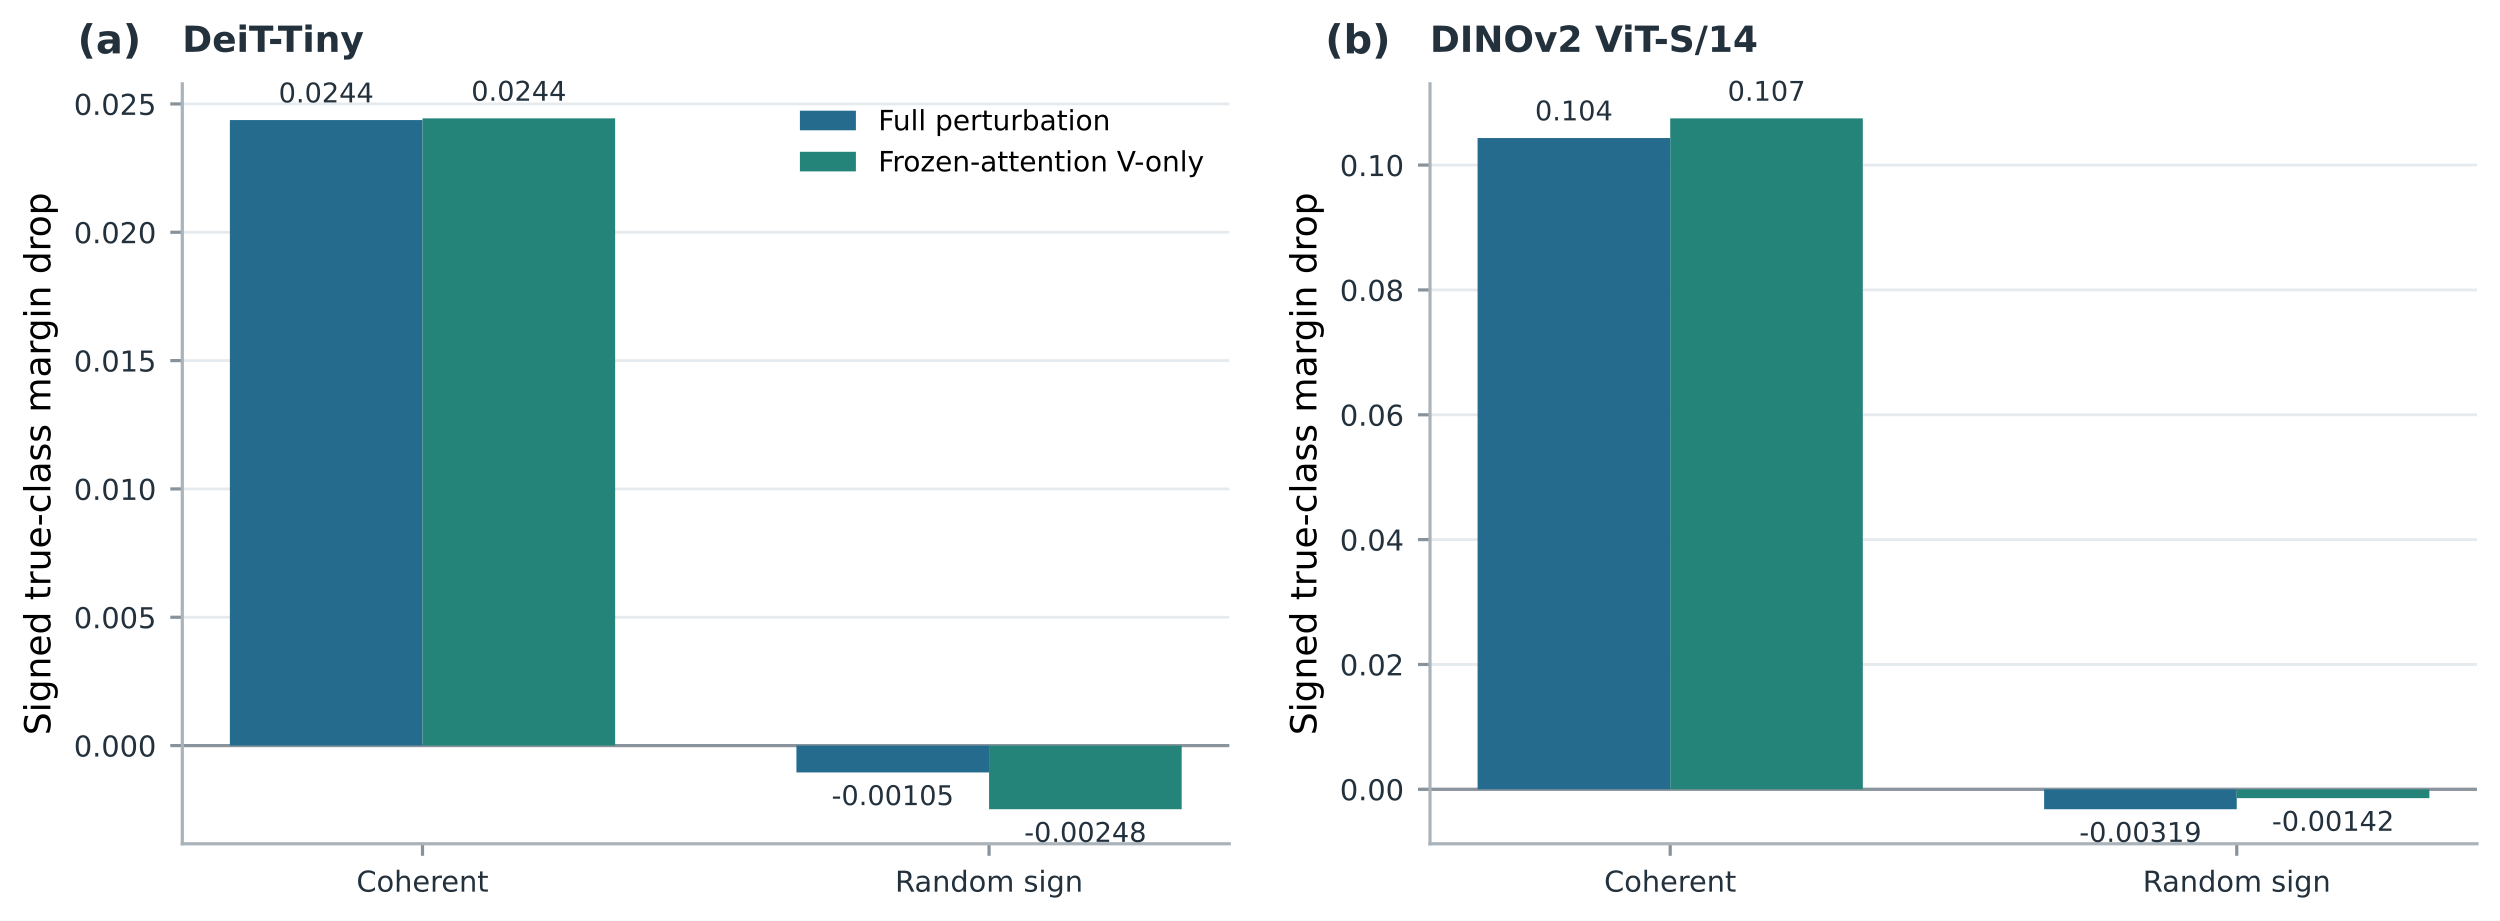
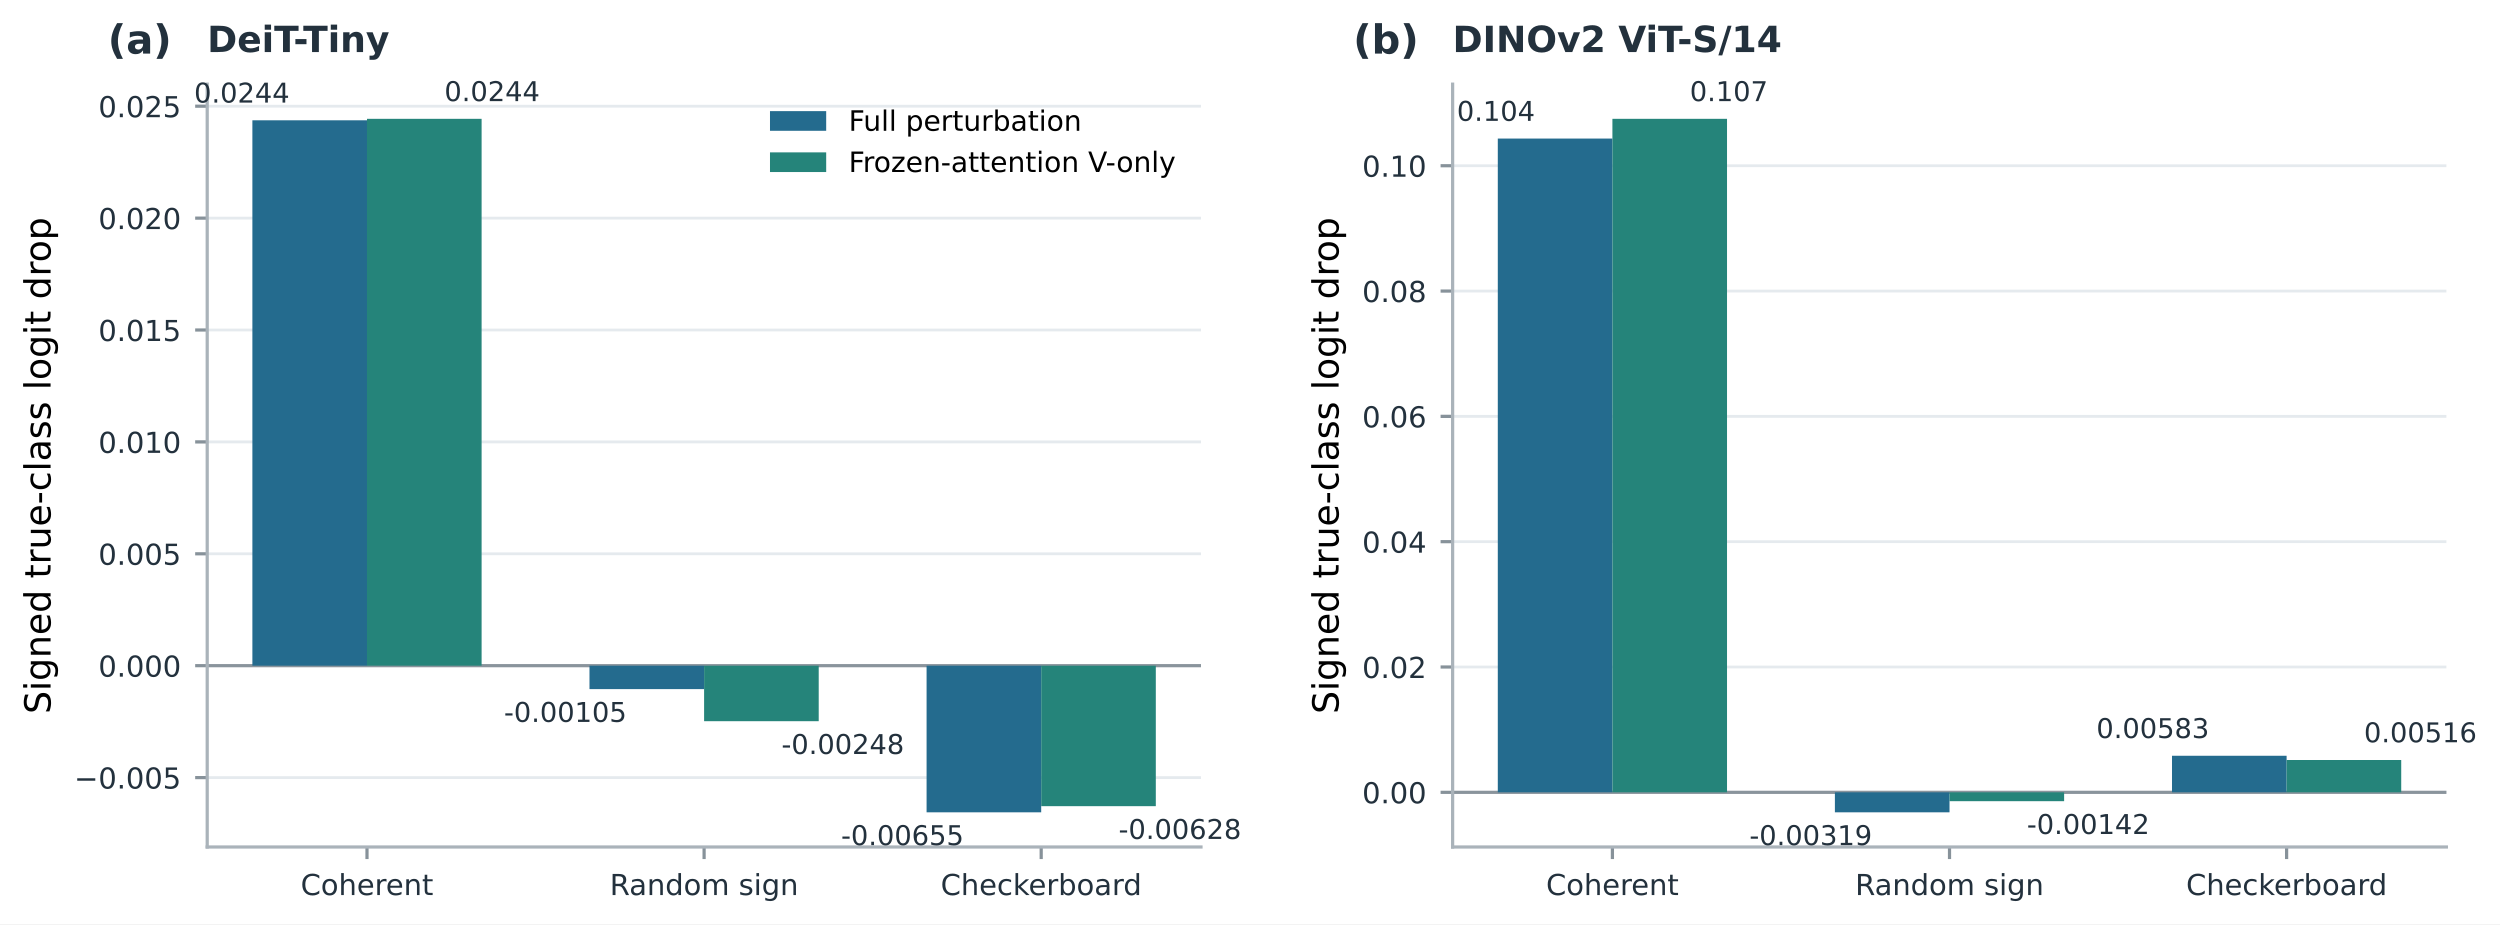
- <svg xmlns="http://www.w3.org/2000/svg" xmlns:xlink="http://www.w3.org/1999/xlink" width="625.123pt" height="230.213pt" viewBox="0 0 625.123 230.213" version="1.1">
+ <svg xmlns="http://www.w3.org/2000/svg" xmlns:xlink="http://www.w3.org/1999/xlink" width="622.745pt" height="230.213pt" viewBox="0 0 622.745 230.213" version="1.1">
  <defs>
    <style type="text/css">*{stroke-linejoin: round; stroke-linecap: butt}</style>
  </defs>
  <g id="figure_1">
    <g id="patch_1">
-       <path d="M 0 230.213 L 625.123 230.213 L 625.123 0 L 0 0 z " style="fill: #ffffff" />
+       <path d="M 0 230.213 L 622.745 230.213 L 622.745 0 L 0 0 z " style="fill: #ffffff" />
    </g>
    <g id="axes_1">
      <g id="patch_2">
-         <path d="M 45.583 210.984 L 307.378 210.984 L 307.378 20.962 L 45.583 20.962 z " style="fill: #ffffff" />
+         <path d="M 51.616 210.984 L 299.162 210.984 L 299.162 20.962 L 51.616 20.962 z " style="fill: #ffffff" />
      </g>
      <g id="matplotlib.axis_1">
        <g id="xtick_1">
          <g id="line2d_1">
            <defs>
-               <path id="m0e971b7869" d="M 0 0 L 0 3 " style="stroke: #87929a; stroke-width: 0.8" />
+               <path id="mce0f681711" d="M 0 0 L 0 3 " style="stroke: #87929a; stroke-width: 0.8" />
            </defs>
            <g>
-               <use xlink:href="#m0e971b7869" x="105.648" y="210.984" style="fill: #87929a; stroke: #87929a; stroke-width: 0.8" />
+               <use xlink:href="#mce0f681711" x="91.418" y="210.984" style="fill: #87929a; stroke: #87929a; stroke-width: 0.8" />
            </g>
          </g>
          <g id="text_1">
-             <text style="font-size: 7.2px; font-family: 'DejaVu Sans'; text-anchor: middle; fill: #23313d" x="105.648" y="222.955" transform="rotate(-0 105.6481 222.9552)">Coherent</text>
+             <text style="font-size: 7.2px; font-family: 'DejaVu Sans'; text-anchor: middle; fill: #23313d" x="91.418" y="222.955" transform="rotate(-0 91.4182 222.9552)">Coherent</text>
          </g>
        </g>
        <g id="xtick_2">
          <g id="line2d_2">
            <g>
-               <use xlink:href="#m0e971b7869" x="247.312" y="210.984" style="fill: #87929a; stroke: #87929a; stroke-width: 0.8" />
+               <use xlink:href="#mce0f681711" x="175.389" y="210.984" style="fill: #87929a; stroke: #87929a; stroke-width: 0.8" />
            </g>
          </g>
          <g id="text_2">
-             <text style="font-size: 7.2px; font-family: 'DejaVu Sans'; text-anchor: middle; fill: #23313d" x="247.312" y="222.955" transform="rotate(-0 247.312 222.9552)">Random sign</text>
+             <text style="font-size: 7.2px; font-family: 'DejaVu Sans'; text-anchor: middle; fill: #23313d" x="175.389" y="222.955" transform="rotate(-0 175.3892 222.9552)">Random sign</text>
+           </g>
+         </g>
+         <g id="xtick_3">
+           <g id="line2d_3">
+             <g>
+               <use xlink:href="#mce0f681711" x="259.36" y="210.984" style="fill: #87929a; stroke: #87929a; stroke-width: 0.8" />
+             </g>
+           </g>
+           <g id="text_3">
+             <text style="font-size: 7.2px; font-family: 'DejaVu Sans'; text-anchor: middle; fill: #23313d" x="259.36" y="222.955" transform="rotate(-0 259.3602 222.9552)">Checkerboard</text>
          </g>
        </g>
      </g>
      <g id="matplotlib.axis_2">
        <g id="ytick_1">
-           <g id="line2d_3">
-             <path d="M 45.583 186.429 L 307.378 186.429 " clip-path="url(#p54f5c9917b)" style="fill: none; stroke: #e5eaee; stroke-width: 0.7; stroke-linecap: square" />
-           </g>
          <g id="line2d_4">
+             <path d="M 51.616 193.693 L 299.162 193.693 " clip-path="url(#p78653f298d)" style="fill: none; stroke: #e5eaee; stroke-width: 0.7; stroke-linecap: square" />
+           </g>
+           <g id="line2d_5">
            <defs>
-               <path id="m975d804899" d="M 0 0 L -3 0 " style="stroke: #87929a; stroke-width: 0.8" />
+               <path id="me05f50f32b" d="M 0 0 L -3 0 " style="stroke: #87929a; stroke-width: 0.8" />
            </defs>
            <g>
-               <use xlink:href="#m975d804899" x="45.583" y="186.429" style="fill: #87929a; stroke: #87929a; stroke-width: 0.8" />
-             </g>
-           </g>
-           <g id="text_3">
-             <text style="font-size: 7.2px; font-family: 'DejaVu Sans'; text-anchor: end; fill: #23313d" x="39.083" y="189.164" transform="rotate(-0 39.08256 189.164)">0.000</text>
+               <use xlink:href="#me05f50f32b" x="51.616" y="193.693" style="fill: #87929a; stroke: #87929a; stroke-width: 0.8" />
+             </g>
+           </g>
+           <g id="text_4">
+             <text style="font-size: 7.2px; font-family: 'DejaVu Sans'; text-anchor: end; fill: #23313d" x="45.116" y="196.428" transform="rotate(-0 45.11594 196.4284)">−0.005</text>
          </g>
        </g>
        <g id="ytick_2">
-           <g id="line2d_5">
-             <path d="M 45.583 154.34 L 307.378 154.34 " clip-path="url(#p54f5c9917b)" style="fill: none; stroke: #e5eaee; stroke-width: 0.7; stroke-linecap: square" />
-           </g>
          <g id="line2d_6">
-             <g>
-               <use xlink:href="#m975d804899" x="45.583" y="154.34" style="fill: #87929a; stroke: #87929a; stroke-width: 0.8" />
-             </g>
-           </g>
-           <g id="text_4">
-             <text style="font-size: 7.2px; font-family: 'DejaVu Sans'; text-anchor: end; fill: #23313d" x="39.083" y="157.075" transform="rotate(-0 39.08256 157.0754)">0.005</text>
+             <path d="M 51.616 165.821 L 299.162 165.821 " clip-path="url(#p78653f298d)" style="fill: none; stroke: #e5eaee; stroke-width: 0.7; stroke-linecap: square" />
+           </g>
+           <g id="line2d_7">
+             <g>
+               <use xlink:href="#me05f50f32b" x="51.616" y="165.821" style="fill: #87929a; stroke: #87929a; stroke-width: 0.8" />
+             </g>
+           </g>
+           <g id="text_5">
+             <text style="font-size: 7.2px; font-family: 'DejaVu Sans'; text-anchor: end; fill: #23313d" x="45.116" y="168.556" transform="rotate(-0 45.11594 168.5564)">0.000</text>
          </g>
        </g>
        <g id="ytick_3">
-           <g id="line2d_7">
-             <path d="M 45.583 122.251 L 307.378 122.251 " clip-path="url(#p54f5c9917b)" style="fill: none; stroke: #e5eaee; stroke-width: 0.7; stroke-linecap: square" />
-           </g>
          <g id="line2d_8">
-             <g>
-               <use xlink:href="#m975d804899" x="45.583" y="122.251" style="fill: #87929a; stroke: #87929a; stroke-width: 0.8" />
-             </g>
-           </g>
-           <g id="text_5">
-             <text style="font-size: 7.2px; font-family: 'DejaVu Sans'; text-anchor: end; fill: #23313d" x="39.083" y="124.987" transform="rotate(-0 39.08256 124.9869)">0.010</text>
+             <path d="M 51.616 137.949 L 299.162 137.949 " clip-path="url(#p78653f298d)" style="fill: none; stroke: #e5eaee; stroke-width: 0.7; stroke-linecap: square" />
+           </g>
+           <g id="line2d_9">
+             <g>
+               <use xlink:href="#me05f50f32b" x="51.616" y="137.949" style="fill: #87929a; stroke: #87929a; stroke-width: 0.8" />
+             </g>
+           </g>
+           <g id="text_6">
+             <text style="font-size: 7.2px; font-family: 'DejaVu Sans'; text-anchor: end; fill: #23313d" x="45.116" y="140.684" transform="rotate(-0 45.11594 140.6843)">0.005</text>
          </g>
        </g>
        <g id="ytick_4">
-           <g id="line2d_9">
-             <path d="M 45.583 90.163 L 307.378 90.163 " clip-path="url(#p54f5c9917b)" style="fill: none; stroke: #e5eaee; stroke-width: 0.7; stroke-linecap: square" />
-           </g>
          <g id="line2d_10">
-             <g>
-               <use xlink:href="#m975d804899" x="45.583" y="90.163" style="fill: #87929a; stroke: #87929a; stroke-width: 0.8" />
-             </g>
-           </g>
-           <g id="text_6">
-             <text style="font-size: 7.2px; font-family: 'DejaVu Sans'; text-anchor: end; fill: #23313d" x="39.083" y="92.898" transform="rotate(-0 39.08256 92.89836)">0.015</text>
+             <path d="M 51.616 110.077 L 299.162 110.077 " clip-path="url(#p78653f298d)" style="fill: none; stroke: #e5eaee; stroke-width: 0.7; stroke-linecap: square" />
+           </g>
+           <g id="line2d_11">
+             <g>
+               <use xlink:href="#me05f50f32b" x="51.616" y="110.077" style="fill: #87929a; stroke: #87929a; stroke-width: 0.8" />
+             </g>
+           </g>
+           <g id="text_7">
+             <text style="font-size: 7.2px; font-family: 'DejaVu Sans'; text-anchor: end; fill: #23313d" x="45.116" y="112.812" transform="rotate(-0 45.11594 112.8123)">0.010</text>
          </g>
        </g>
        <g id="ytick_5">
-           <g id="line2d_11">
-             <path d="M 45.583 58.074 L 307.378 58.074 " clip-path="url(#p54f5c9917b)" style="fill: none; stroke: #e5eaee; stroke-width: 0.7; stroke-linecap: square" />
-           </g>
          <g id="line2d_12">
-             <g>
-               <use xlink:href="#m975d804899" x="45.583" y="58.074" style="fill: #87929a; stroke: #87929a; stroke-width: 0.8" />
-             </g>
-           </g>
-           <g id="text_7">
-             <text style="font-size: 7.2px; font-family: 'DejaVu Sans'; text-anchor: end; fill: #23313d" x="39.083" y="60.81" transform="rotate(-0 39.08256 60.80981)">0.020</text>
+             <path d="M 51.616 82.205 L 299.162 82.205 " clip-path="url(#p78653f298d)" style="fill: none; stroke: #e5eaee; stroke-width: 0.7; stroke-linecap: square" />
+           </g>
+           <g id="line2d_13">
+             <g>
+               <use xlink:href="#me05f50f32b" x="51.616" y="82.205" style="fill: #87929a; stroke: #87929a; stroke-width: 0.8" />
+             </g>
+           </g>
+           <g id="text_8">
+             <text style="font-size: 7.2px; font-family: 'DejaVu Sans'; text-anchor: end; fill: #23313d" x="45.116" y="84.94" transform="rotate(-0 45.11594 84.94019)">0.015</text>
          </g>
        </g>
        <g id="ytick_6">
-           <g id="line2d_13">
-             <path d="M 45.583 25.986 L 307.378 25.986 " clip-path="url(#p54f5c9917b)" style="fill: none; stroke: #e5eaee; stroke-width: 0.7; stroke-linecap: square" />
-           </g>
          <g id="line2d_14">
-             <g>
-               <use xlink:href="#m975d804899" x="45.583" y="25.986" style="fill: #87929a; stroke: #87929a; stroke-width: 0.8" />
-             </g>
-           </g>
-           <g id="text_8">
-             <text style="font-size: 7.2px; font-family: 'DejaVu Sans'; text-anchor: end; fill: #23313d" x="39.083" y="28.721" transform="rotate(-0 39.08256 28.72126)">0.025</text>
-           </g>
-         </g>
-         <g id="text_9">
-           <text style="font-size: 9px; font-family: 'DejaVu Sans'; text-anchor: middle" x="12.599" y="115.973" transform="rotate(-90 12.59859 115.9731)">Signed true-class margin drop</text>
-         </g>
-       </g>
-       <g id="line2d_15">
-         <path d="M 45.583 186.429 L 307.378 186.429 " clip-path="url(#p54f5c9917b)" style="fill: none; stroke: #8a949c; stroke-width: 0.8; stroke-linecap: square" />
+             <path d="M 51.616 54.333 L 299.162 54.333 " clip-path="url(#p78653f298d)" style="fill: none; stroke: #e5eaee; stroke-width: 0.7; stroke-linecap: square" />
+           </g>
+           <g id="line2d_15">
+             <g>
+               <use xlink:href="#me05f50f32b" x="51.616" y="54.333" style="fill: #87929a; stroke: #87929a; stroke-width: 0.8" />
+             </g>
+           </g>
+           <g id="text_9">
+             <text style="font-size: 7.2px; font-family: 'DejaVu Sans'; text-anchor: end; fill: #23313d" x="45.116" y="57.068" transform="rotate(-0 45.11594 57.06813)">0.020</text>
+           </g>
+         </g>
+         <g id="ytick_7">
+           <g id="line2d_16">
+             <path d="M 51.616 26.461 L 299.162 26.461 " clip-path="url(#p78653f298d)" style="fill: none; stroke: #e5eaee; stroke-width: 0.7; stroke-linecap: square" />
+           </g>
+           <g id="line2d_17">
+             <g>
+               <use xlink:href="#me05f50f32b" x="51.616" y="26.461" style="fill: #87929a; stroke: #87929a; stroke-width: 0.8" />
+             </g>
+           </g>
+           <g id="text_10">
+             <text style="font-size: 7.2px; font-family: 'DejaVu Sans'; text-anchor: end; fill: #23313d" x="45.116" y="29.196" transform="rotate(-0 45.11594 29.19607)">0.025</text>
+           </g>
+         </g>
+         <g id="text_11">
+           <text style="font-size: 9px; font-family: 'DejaVu Sans'; text-anchor: middle" x="12.599" y="115.973" transform="rotate(-90 12.59859 115.9731)">Signed true-class logit drop</text>
+         </g>
+       </g>
+       <g id="line2d_18">
+         <path d="M 51.616 165.821 L 299.162 165.821 " clip-path="url(#p78653f298d)" style="fill: none; stroke: #8a949c; stroke-width: 0.8; stroke-linecap: square" />
      </g>
      <g id="patch_3">
-         <path d="M 45.583 210.984 L 45.583 20.962 " style="fill: none; stroke: #aab3ba; stroke-width: 0.8; stroke-linejoin: miter; stroke-linecap: square" />
+         <path d="M 51.616 210.984 L 51.616 20.962 " style="fill: none; stroke: #aab3ba; stroke-width: 0.8; stroke-linejoin: miter; stroke-linecap: square" />
      </g>
      <g id="patch_4">
-         <path d="M 45.583 210.984 L 307.378 210.984 " style="fill: none; stroke: #aab3ba; stroke-width: 0.8; stroke-linejoin: miter; stroke-linecap: square" />
+         <path d="M 51.616 210.984 L 299.162 210.984 " style="fill: none; stroke: #aab3ba; stroke-width: 0.8; stroke-linejoin: miter; stroke-linecap: square" />
      </g>
      <g id="patch_5">
-         <path d="M 57.482 186.429 L 105.648 186.429 L 105.648 30.021 L 57.482 30.021 z " clip-path="url(#p54f5c9917b)" style="fill: #246b8e" />
+         <path d="M 62.868 165.821 L 91.418 165.821 L 91.418 29.966 L 62.868 29.966 z " clip-path="url(#p78653f298d)" style="fill: #246b8e" />
      </g>
      <g id="patch_6">
-         <path d="M 199.146 186.429 L 247.312 186.429 L 247.312 193.147 L 199.146 193.147 z " clip-path="url(#p54f5c9917b)" style="fill: #246b8e" />
-       </g>
-       <g id="text_10">
-         <text style="font-size: 6.8px; font-family: 'DejaVu Sans'; text-anchor: middle; fill: #23313d" x="81.565" y="25.607" transform="rotate(-0 81.56521 25.60686)">0.0244</text>
-       </g>
-       <g id="text_11">
-         <text style="font-size: 6.8px; font-family: 'DejaVu Sans'; text-anchor: middle; fill: #23313d" x="223.229" y="201.314" transform="rotate(-0 223.2292 201.3139)">-0.00105</text>
+         <path d="M 146.839 165.821 L 175.389 165.821 L 175.389 171.656 L 146.839 171.656 z " clip-path="url(#p78653f298d)" style="fill: #246b8e" />
      </g>
      <g id="patch_7">
-         <path d="M 105.648 186.429 L 153.814 186.429 L 153.814 29.599 L 105.648 29.599 z " clip-path="url(#p54f5c9917b)" style="fill: #25847a" />
+         <path d="M 230.81 165.821 L 259.36 165.821 L 259.36 202.347 L 230.81 202.347 z " clip-path="url(#p78653f298d)" style="fill: #246b8e" />
+       </g>
+       <g id="text_12">
+         <text style="font-size: 6.8px; font-family: 'DejaVu Sans'; text-anchor: end; fill: #23313d" x="72.143" y="25.551" transform="rotate(-0 72.14313 25.55143)">0.0244</text>
+       </g>
+       <g id="text_13">
+         <text style="font-size: 6.8px; font-family: 'DejaVu Sans'; text-anchor: end; fill: #23313d" x="156.114" y="179.823" transform="rotate(-0 156.1141 179.8234)">-0.00105</text>
+       </g>
+       <g id="text_14">
+         <text style="font-size: 6.8px; font-family: 'DejaVu Sans'; text-anchor: end; fill: #23313d" x="240.085" y="210.514" transform="rotate(-0 240.0852 210.5139)">-0.00655</text>
      </g>
      <g id="patch_8">
-         <path d="M 247.312 186.429 L 295.478 186.429 L 295.478 202.347 L 247.312 202.347 z " clip-path="url(#p54f5c9917b)" style="fill: #25847a" />
-       </g>
-       <g id="text_12">
-         <text style="font-size: 6.8px; font-family: 'DejaVu Sans'; text-anchor: middle; fill: #23313d" x="129.731" y="25.185" transform="rotate(-0 129.731 25.18501)">0.0244</text>
-       </g>
-       <g id="text_13">
-         <text style="font-size: 6.8px; font-family: 'DejaVu Sans'; text-anchor: middle; fill: #23313d" x="271.395" y="210.514" transform="rotate(-0 271.3949 210.5139)">-0.00248</text>
-       </g>
-       <g id="text_14">
-         <text style="font-weight: 700; font-size: 10px; font-family: 'DejaVu Sans'; text-anchor: start; fill: #23313d" x="19.403" y="13.358" transform="rotate(-0 19.40306 13.35844)">(a)</text>
+         <path d="M 91.418 165.821 L 119.968 165.821 L 119.968 29.599 L 91.418 29.599 z " clip-path="url(#p78653f298d)" style="fill: #25847a" />
+       </g>
+       <g id="patch_9">
+         <path d="M 175.389 165.821 L 203.939 165.821 L 203.939 179.648 L 175.389 179.648 z " clip-path="url(#p78653f298d)" style="fill: #25847a" />
+       </g>
+       <g id="patch_10">
+         <path d="M 259.36 165.821 L 287.91 165.821 L 287.91 200.815 L 259.36 200.815 z " clip-path="url(#p78653f298d)" style="fill: #25847a" />
      </g>
      <g id="text_15">
-         <text style="font-weight: 600; font-size: 9px; font-family: 'DejaVu Sans'; text-anchor: start; fill: #23313d" x="45.583" y="12.962" transform="rotate(-0 45.58256 12.96181)">DeiT-Tiny</text>
+         <text style="font-size: 6.8px; font-family: 'DejaVu Sans'; text-anchor: start; fill: #23313d" x="110.693" y="25.185" transform="rotate(-0 110.6933 25.18501)">0.0244</text>
+       </g>
+       <g id="text_16">
+         <text style="font-size: 6.8px; font-family: 'DejaVu Sans'; text-anchor: start; fill: #23313d" x="194.664" y="187.815" transform="rotate(-0 194.6643 187.8146)">-0.00248</text>
+       </g>
+       <g id="text_17">
+         <text style="font-size: 6.8px; font-family: 'DejaVu Sans'; text-anchor: start; fill: #23313d" x="278.635" y="208.982" transform="rotate(-0 278.6353 208.9821)">-0.00628</text>
+       </g>
+       <g id="text_18">
+         <text style="font-weight: 700; font-size: 10px; font-family: 'DejaVu Sans'; text-anchor: start; fill: #23313d" x="26.861" y="13.358" transform="rotate(-0 26.86128 13.35844)">(a)</text>
+       </g>
+       <g id="text_19">
+         <text style="font-weight: 600; font-size: 9px; font-family: 'DejaVu Sans'; text-anchor: start; fill: #23313d" x="51.616" y="12.962" transform="rotate(-0 51.61594 12.96181)">DeiT-Tiny</text>
      </g>
      <g id="legend_1">
-         <g id="patch_9">
-           <path d="M 200.017 32.581 L 214.017 32.581 L 214.017 27.681 L 200.017 27.681 z " style="fill: #246b8e" />
-         </g>
-         <g id="text_16">
-           <text style="font-size: 7px; font-family: 'DejaVu Sans'; text-anchor: start" x="219.617" y="32.581" transform="rotate(-0 219.6173 32.58071)">Full perturbation</text>
-         </g>
-         <g id="patch_10">
-           <path d="M 200.017 42.855 L 214.017 42.855 L 214.017 37.955 L 200.017 37.955 z " style="fill: #25847a" />
-         </g>
-         <g id="text_17">
-           <text style="font-size: 7px; font-family: 'DejaVu Sans'; text-anchor: start" x="219.617" y="42.855" transform="rotate(-0 219.6173 42.8554)">Frozen-attention V-only</text>
+         <g id="patch_11">
+           <path d="M 191.802 32.581 L 205.802 32.581 L 205.802 27.681 L 191.802 27.681 z " style="fill: #246b8e" />
+         </g>
+         <g id="text_20">
+           <text style="font-size: 7px; font-family: 'DejaVu Sans'; text-anchor: start" x="211.402" y="32.581" transform="rotate(-0 211.4022 32.58071)">Full perturbation</text>
+         </g>
+         <g id="patch_12">
+           <path d="M 191.802 42.855 L 205.802 42.855 L 205.802 37.955 L 191.802 37.955 z " style="fill: #25847a" />
+         </g>
+         <g id="text_21">
+           <text style="font-size: 7px; font-family: 'DejaVu Sans'; text-anchor: start" x="211.402" y="42.855" transform="rotate(-0 211.4022 42.8554)">Frozen-attention V-only</text>
        </g>
      </g>
    </g>
    <g id="axes_2">
-       <g id="patch_11">
-         <path d="M 357.568 210.984 L 619.363 210.984 L 619.363 20.962 L 357.568 20.962 z " style="fill: #ffffff" />
+       <g id="patch_13">
+         <path d="M 361.846 210.984 L 609.392 210.984 L 609.392 20.962 L 361.846 20.962 z " style="fill: #ffffff" />
      </g>
      <g id="matplotlib.axis_3">
-         <g id="xtick_3">
-           <g id="line2d_16">
-             <g>
-               <use xlink:href="#m0e971b7869" x="417.633" y="210.984" style="fill: #87929a; stroke: #87929a; stroke-width: 0.8" />
-             </g>
-           </g>
-           <g id="text_18">
-             <text style="font-size: 7.2px; font-family: 'DejaVu Sans'; text-anchor: middle; fill: #23313d" x="417.633" y="222.955" transform="rotate(-0 417.6331 222.9552)">Coherent</text>
-           </g>
-         </g>
        <g id="xtick_4">
-           <g id="line2d_17">
-             <g>
-               <use xlink:href="#m0e971b7869" x="559.297" y="210.984" style="fill: #87929a; stroke: #87929a; stroke-width: 0.8" />
-             </g>
-           </g>
-           <g id="text_19">
-             <text style="font-size: 7.2px; font-family: 'DejaVu Sans'; text-anchor: middle; fill: #23313d" x="559.297" y="222.955" transform="rotate(-0 559.297 222.9552)">Random sign</text>
+           <g id="line2d_19">
+             <g>
+               <use xlink:href="#mce0f681711" x="401.648" y="210.984" style="fill: #87929a; stroke: #87929a; stroke-width: 0.8" />
+             </g>
+           </g>
+           <g id="text_22">
+             <text style="font-size: 7.2px; font-family: 'DejaVu Sans'; text-anchor: middle; fill: #23313d" x="401.648" y="222.955" transform="rotate(-0 401.6482 222.9552)">Coherent</text>
+           </g>
+         </g>
+         <g id="xtick_5">
+           <g id="line2d_20">
+             <g>
+               <use xlink:href="#mce0f681711" x="485.619" y="210.984" style="fill: #87929a; stroke: #87929a; stroke-width: 0.8" />
+             </g>
+           </g>
+           <g id="text_23">
+             <text style="font-size: 7.2px; font-family: 'DejaVu Sans'; text-anchor: middle; fill: #23313d" x="485.619" y="222.955" transform="rotate(-0 485.6192 222.9552)">Random sign</text>
+           </g>
+         </g>
+         <g id="xtick_6">
+           <g id="line2d_21">
+             <g>
+               <use xlink:href="#mce0f681711" x="569.59" y="210.984" style="fill: #87929a; stroke: #87929a; stroke-width: 0.8" />
+             </g>
+           </g>
+           <g id="text_24">
+             <text style="font-size: 7.2px; font-family: 'DejaVu Sans'; text-anchor: middle; fill: #23313d" x="569.59" y="222.955" transform="rotate(-0 569.5902 222.9552)">Checkerboard</text>
          </g>
        </g>
      </g>
      <g id="matplotlib.axis_4">
-         <g id="ytick_7">
-           <g id="line2d_18">
-             <path d="M 357.568 197.364 L 619.363 197.364 " clip-path="url(#p5e20953f3d)" style="fill: none; stroke: #e5eaee; stroke-width: 0.7; stroke-linecap: square" />
-           </g>
-           <g id="line2d_19">
-             <g>
-               <use xlink:href="#m975d804899" x="357.568" y="197.364" style="fill: #87929a; stroke: #87929a; stroke-width: 0.8" />
-             </g>
-           </g>
-           <g id="text_20">
-             <text style="font-size: 7.2px; font-family: 'DejaVu Sans'; text-anchor: end; fill: #23313d" x="351.068" y="200.099" transform="rotate(-0 351.0676 200.099)">0.00</text>
-           </g>
-         </g>
        <g id="ytick_8">
-           <g id="line2d_20">
-             <path d="M 357.568 166.147 L 619.363 166.147 " clip-path="url(#p5e20953f3d)" style="fill: none; stroke: #e5eaee; stroke-width: 0.7; stroke-linecap: square" />
-           </g>
-           <g id="line2d_21">
-             <g>
-               <use xlink:href="#m975d804899" x="357.568" y="166.147" style="fill: #87929a; stroke: #87929a; stroke-width: 0.8" />
-             </g>
-           </g>
-           <g id="text_21">
-             <text style="font-size: 7.2px; font-family: 'DejaVu Sans'; text-anchor: end; fill: #23313d" x="351.068" y="168.883" transform="rotate(-0 351.0676 168.8829)">0.02</text>
+           <g id="line2d_22">
+             <path d="M 361.846 197.364 L 609.392 197.364 " clip-path="url(#p979bf7489f)" style="fill: none; stroke: #e5eaee; stroke-width: 0.7; stroke-linecap: square" />
+           </g>
+           <g id="line2d_23">
+             <g>
+               <use xlink:href="#me05f50f32b" x="361.846" y="197.364" style="fill: #87929a; stroke: #87929a; stroke-width: 0.8" />
+             </g>
+           </g>
+           <g id="text_25">
+             <text style="font-size: 7.2px; font-family: 'DejaVu Sans'; text-anchor: end; fill: #23313d" x="355.346" y="200.099" transform="rotate(-0 355.3459 200.099)">0.00</text>
          </g>
        </g>
        <g id="ytick_9">
-           <g id="line2d_22">
-             <path d="M 357.568 134.931 L 619.363 134.931 " clip-path="url(#p5e20953f3d)" style="fill: none; stroke: #e5eaee; stroke-width: 0.7; stroke-linecap: square" />
-           </g>
-           <g id="line2d_23">
-             <g>
-               <use xlink:href="#m975d804899" x="357.568" y="134.931" style="fill: #87929a; stroke: #87929a; stroke-width: 0.8" />
-             </g>
-           </g>
-           <g id="text_22">
-             <text style="font-size: 7.2px; font-family: 'DejaVu Sans'; text-anchor: end; fill: #23313d" x="351.068" y="137.667" transform="rotate(-0 351.0676 137.6668)">0.04</text>
+           <g id="line2d_24">
+             <path d="M 361.846 166.147 L 609.392 166.147 " clip-path="url(#p979bf7489f)" style="fill: none; stroke: #e5eaee; stroke-width: 0.7; stroke-linecap: square" />
+           </g>
+           <g id="line2d_25">
+             <g>
+               <use xlink:href="#me05f50f32b" x="361.846" y="166.147" style="fill: #87929a; stroke: #87929a; stroke-width: 0.8" />
+             </g>
+           </g>
+           <g id="text_26">
+             <text style="font-size: 7.2px; font-family: 'DejaVu Sans'; text-anchor: end; fill: #23313d" x="355.346" y="168.883" transform="rotate(-0 355.3459 168.8829)">0.02</text>
          </g>
        </g>
        <g id="ytick_10">
-           <g id="line2d_24">
-             <path d="M 357.568 103.715 L 619.363 103.715 " clip-path="url(#p5e20953f3d)" style="fill: none; stroke: #e5eaee; stroke-width: 0.7; stroke-linecap: square" />
-           </g>
-           <g id="line2d_25">
-             <g>
-               <use xlink:href="#m975d804899" x="357.568" y="103.715" style="fill: #87929a; stroke: #87929a; stroke-width: 0.8" />
-             </g>
-           </g>
-           <g id="text_23">
-             <text style="font-size: 7.2px; font-family: 'DejaVu Sans'; text-anchor: end; fill: #23313d" x="351.068" y="106.451" transform="rotate(-0 351.0676 106.4508)">0.06</text>
+           <g id="line2d_26">
+             <path d="M 361.846 134.931 L 609.392 134.931 " clip-path="url(#p979bf7489f)" style="fill: none; stroke: #e5eaee; stroke-width: 0.7; stroke-linecap: square" />
+           </g>
+           <g id="line2d_27">
+             <g>
+               <use xlink:href="#me05f50f32b" x="361.846" y="134.931" style="fill: #87929a; stroke: #87929a; stroke-width: 0.8" />
+             </g>
+           </g>
+           <g id="text_27">
+             <text style="font-size: 7.2px; font-family: 'DejaVu Sans'; text-anchor: end; fill: #23313d" x="355.346" y="137.667" transform="rotate(-0 355.3459 137.6668)">0.04</text>
          </g>
        </g>
        <g id="ytick_11">
-           <g id="line2d_26">
-             <path d="M 357.568 72.499 L 619.363 72.499 " clip-path="url(#p5e20953f3d)" style="fill: none; stroke: #e5eaee; stroke-width: 0.7; stroke-linecap: square" />
-           </g>
-           <g id="line2d_27">
-             <g>
-               <use xlink:href="#m975d804899" x="357.568" y="72.499" style="fill: #87929a; stroke: #87929a; stroke-width: 0.8" />
-             </g>
-           </g>
-           <g id="text_24">
-             <text style="font-size: 7.2px; font-family: 'DejaVu Sans'; text-anchor: end; fill: #23313d" x="351.068" y="75.235" transform="rotate(-0 351.0676 75.23471)">0.08</text>
+           <g id="line2d_28">
+             <path d="M 361.846 103.715 L 609.392 103.715 " clip-path="url(#p979bf7489f)" style="fill: none; stroke: #e5eaee; stroke-width: 0.7; stroke-linecap: square" />
+           </g>
+           <g id="line2d_29">
+             <g>
+               <use xlink:href="#me05f50f32b" x="361.846" y="103.715" style="fill: #87929a; stroke: #87929a; stroke-width: 0.8" />
+             </g>
+           </g>
+           <g id="text_28">
+             <text style="font-size: 7.2px; font-family: 'DejaVu Sans'; text-anchor: end; fill: #23313d" x="355.346" y="106.451" transform="rotate(-0 355.3459 106.4508)">0.06</text>
          </g>
        </g>
        <g id="ytick_12">
-           <g id="line2d_28">
-             <path d="M 357.568 41.283 L 619.363 41.283 " clip-path="url(#p5e20953f3d)" style="fill: none; stroke: #e5eaee; stroke-width: 0.7; stroke-linecap: square" />
-           </g>
-           <g id="line2d_29">
-             <g>
-               <use xlink:href="#m975d804899" x="357.568" y="41.283" style="fill: #87929a; stroke: #87929a; stroke-width: 0.8" />
-             </g>
-           </g>
-           <g id="text_25">
-             <text style="font-size: 7.2px; font-family: 'DejaVu Sans'; text-anchor: end; fill: #23313d" x="351.068" y="44.019" transform="rotate(-0 351.0676 44.01866)">0.10</text>
-           </g>
-         </g>
-         <g id="text_26">
-           <text style="font-size: 9px; font-family: 'DejaVu Sans'; text-anchor: middle" x="329.165" y="115.973" transform="rotate(-90 329.1646 115.9731)">Signed true-class margin drop</text>
-         </g>
-       </g>
-       <g id="line2d_30">
-         <path d="M 357.568 197.364 L 619.363 197.364 " clip-path="url(#p5e20953f3d)" style="fill: none; stroke: #8a949c; stroke-width: 0.8; stroke-linecap: square" />
-       </g>
-       <g id="patch_12">
-         <path d="M 357.568 210.984 L 357.568 20.962 " style="fill: none; stroke: #aab3ba; stroke-width: 0.8; stroke-linejoin: miter; stroke-linecap: square" />
-       </g>
-       <g id="patch_13">
-         <path d="M 357.568 210.984 L 619.363 210.984 " style="fill: none; stroke: #aab3ba; stroke-width: 0.8; stroke-linejoin: miter; stroke-linecap: square" />
+           <g id="line2d_30">
+             <path d="M 361.846 72.499 L 609.392 72.499 " clip-path="url(#p979bf7489f)" style="fill: none; stroke: #e5eaee; stroke-width: 0.7; stroke-linecap: square" />
+           </g>
+           <g id="line2d_31">
+             <g>
+               <use xlink:href="#me05f50f32b" x="361.846" y="72.499" style="fill: #87929a; stroke: #87929a; stroke-width: 0.8" />
+             </g>
+           </g>
+           <g id="text_29">
+             <text style="font-size: 7.2px; font-family: 'DejaVu Sans'; text-anchor: end; fill: #23313d" x="355.346" y="75.235" transform="rotate(-0 355.3459 75.23471)">0.08</text>
+           </g>
+         </g>
+         <g id="ytick_13">
+           <g id="line2d_32">
+             <path d="M 361.846 41.283 L 609.392 41.283 " clip-path="url(#p979bf7489f)" style="fill: none; stroke: #e5eaee; stroke-width: 0.7; stroke-linecap: square" />
+           </g>
+           <g id="line2d_33">
+             <g>
+               <use xlink:href="#me05f50f32b" x="361.846" y="41.283" style="fill: #87929a; stroke: #87929a; stroke-width: 0.8" />
+             </g>
+           </g>
+           <g id="text_30">
+             <text style="font-size: 7.2px; font-family: 'DejaVu Sans'; text-anchor: end; fill: #23313d" x="355.346" y="44.019" transform="rotate(-0 355.3459 44.01866)">0.10</text>
+           </g>
+         </g>
+         <g id="text_31">
+           <text style="font-size: 9px; font-family: 'DejaVu Sans'; text-anchor: middle" x="333.443" y="115.973" transform="rotate(-90 333.443 115.9731)">Signed true-class logit drop</text>
+         </g>
+       </g>
+       <g id="line2d_34">
+         <path d="M 361.846 197.364 L 609.392 197.364 " clip-path="url(#p979bf7489f)" style="fill: none; stroke: #8a949c; stroke-width: 0.8; stroke-linecap: square" />
      </g>
      <g id="patch_14">
-         <path d="M 369.467 197.364 L 417.633 197.364 L 417.633 34.515 L 369.467 34.515 z " clip-path="url(#p5e20953f3d)" style="fill: #246b8e" />
+         <path d="M 361.846 210.984 L 361.846 20.962 " style="fill: none; stroke: #aab3ba; stroke-width: 0.8; stroke-linejoin: miter; stroke-linecap: square" />
      </g>
      <g id="patch_15">
-         <path d="M 511.131 197.364 L 559.297 197.364 L 559.297 202.347 L 511.131 202.347 z " clip-path="url(#p5e20953f3d)" style="fill: #246b8e" />
-       </g>
-       <g id="text_27">
-         <text style="font-size: 6.8px; font-family: 'DejaVu Sans'; text-anchor: middle; fill: #23313d" x="393.55" y="30.101" transform="rotate(-0 393.5502 30.10071)">0.104</text>
-       </g>
-       <g id="text_28">
-         <text style="font-size: 6.8px; font-family: 'DejaVu Sans'; text-anchor: middle; fill: #23313d" x="535.214" y="210.514" transform="rotate(-0 535.2142 210.5139)">-0.00319</text>
+         <path d="M 361.846 210.984 L 609.392 210.984 " style="fill: none; stroke: #aab3ba; stroke-width: 0.8; stroke-linejoin: miter; stroke-linecap: square" />
      </g>
      <g id="patch_16">
-         <path d="M 417.633 197.364 L 465.799 197.364 L 465.799 29.599 L 417.633 29.599 z " clip-path="url(#p5e20953f3d)" style="fill: #25847a" />
+         <path d="M 373.098 197.364 L 401.648 197.364 L 401.648 34.515 L 373.098 34.515 z " clip-path="url(#p979bf7489f)" style="fill: #246b8e" />
      </g>
      <g id="patch_17">
-         <path d="M 559.297 197.364 L 607.463 197.364 L 607.463 199.573 L 559.297 199.573 z " clip-path="url(#p5e20953f3d)" style="fill: #25847a" />
-       </g>
-       <g id="text_29">
-         <text style="font-size: 6.8px; font-family: 'DejaVu Sans'; text-anchor: middle; fill: #23313d" x="441.716" y="25.185" transform="rotate(-0 441.716 25.18501)">0.107</text>
-       </g>
-       <g id="text_30">
-         <text style="font-size: 6.8px; font-family: 'DejaVu Sans'; text-anchor: middle; fill: #23313d" x="583.38" y="207.74" transform="rotate(-0 583.3799 207.7401)">-0.00142</text>
-       </g>
-       <g id="text_31">
-         <text style="font-weight: 700; font-size: 10px; font-family: 'DejaVu Sans'; text-anchor: start; fill: #23313d" x="331.388" y="13.358" transform="rotate(-0 331.3881 13.35844)">(b)</text>
+         <path d="M 457.069 197.364 L 485.619 197.364 L 485.619 202.347 L 457.069 202.347 z " clip-path="url(#p979bf7489f)" style="fill: #246b8e" />
+       </g>
+       <g id="patch_18">
+         <path d="M 541.04 197.364 L 569.59 197.364 L 569.59 188.26 L 541.04 188.26 z " clip-path="url(#p979bf7489f)" style="fill: #246b8e" />
      </g>
      <g id="text_32">
-         <text style="font-weight: 600; font-size: 9px; font-family: 'DejaVu Sans'; text-anchor: start; fill: #23313d" x="357.568" y="12.962" transform="rotate(-0 357.5676 12.96181)">DINOv2 ViT-S/14</text>
+         <text style="font-size: 6.8px; font-family: 'DejaVu Sans'; text-anchor: end; fill: #23313d" x="382.373" y="30.101" transform="rotate(-0 382.3731 30.10071)">0.104</text>
+       </g>
+       <g id="text_33">
+         <text style="font-size: 6.8px; font-family: 'DejaVu Sans'; text-anchor: end; fill: #23313d" x="466.344" y="210.514" transform="rotate(-0 466.3441 210.5139)">-0.00319</text>
+       </g>
+       <g id="text_34">
+         <text style="font-size: 6.8px; font-family: 'DejaVu Sans'; text-anchor: end; fill: #23313d" x="550.315" y="183.845" transform="rotate(-0 550.3152 183.8453)">0.00583</text>
+       </g>
+       <g id="patch_19">
+         <path d="M 401.648 197.364 L 430.198 197.364 L 430.198 29.599 L 401.648 29.599 z " clip-path="url(#p979bf7489f)" style="fill: #25847a" />
+       </g>
+       <g id="patch_20">
+         <path d="M 485.619 197.364 L 514.169 197.364 L 514.169 199.573 L 485.619 199.573 z " clip-path="url(#p979bf7489f)" style="fill: #25847a" />
+       </g>
+       <g id="patch_21">
+         <path d="M 569.59 197.364 L 598.14 197.364 L 598.14 189.315 L 569.59 189.315 z " clip-path="url(#p979bf7489f)" style="fill: #25847a" />
+       </g>
+       <g id="text_35">
+         <text style="font-size: 6.8px; font-family: 'DejaVu Sans'; text-anchor: start; fill: #23313d" x="420.923" y="25.185" transform="rotate(-0 420.9233 25.18501)">0.107</text>
+       </g>
+       <g id="text_36">
+         <text style="font-size: 6.8px; font-family: 'DejaVu Sans'; text-anchor: start; fill: #23313d" x="504.894" y="207.74" transform="rotate(-0 504.8943 207.7401)">-0.00142</text>
+       </g>
+       <g id="text_37">
+         <text style="font-size: 6.8px; font-family: 'DejaVu Sans'; text-anchor: start; fill: #23313d" x="588.865" y="184.901" transform="rotate(-0 588.8653 184.9008)">0.00516</text>
+       </g>
+       <g id="text_38">
+         <text style="font-weight: 700; font-size: 10px; font-family: 'DejaVu Sans'; text-anchor: start; fill: #23313d" x="337.091" y="13.358" transform="rotate(-0 337.0913 13.35844)">(b)</text>
+       </g>
+       <g id="text_39">
+         <text style="font-weight: 600; font-size: 9px; font-family: 'DejaVu Sans'; text-anchor: start; fill: #23313d" x="361.846" y="12.962" transform="rotate(-0 361.8459 12.96181)">DINOv2 ViT-S/14</text>
      </g>
    </g>
  </g>
  <defs>
-     <clipPath id="p54f5c9917b">
-       <rect x="45.583" y="20.962" width="261.795" height="190.023" />
+     <clipPath id="p78653f298d">
+       <rect x="51.616" y="20.962" width="247.547" height="190.023" />
    </clipPath>
-     <clipPath id="p5e20953f3d">
-       <rect x="357.568" y="20.962" width="261.795" height="190.023" />
+     <clipPath id="p979bf7489f">
+       <rect x="361.846" y="20.962" width="247.547" height="190.023" />
    </clipPath>
  </defs>
</svg>
